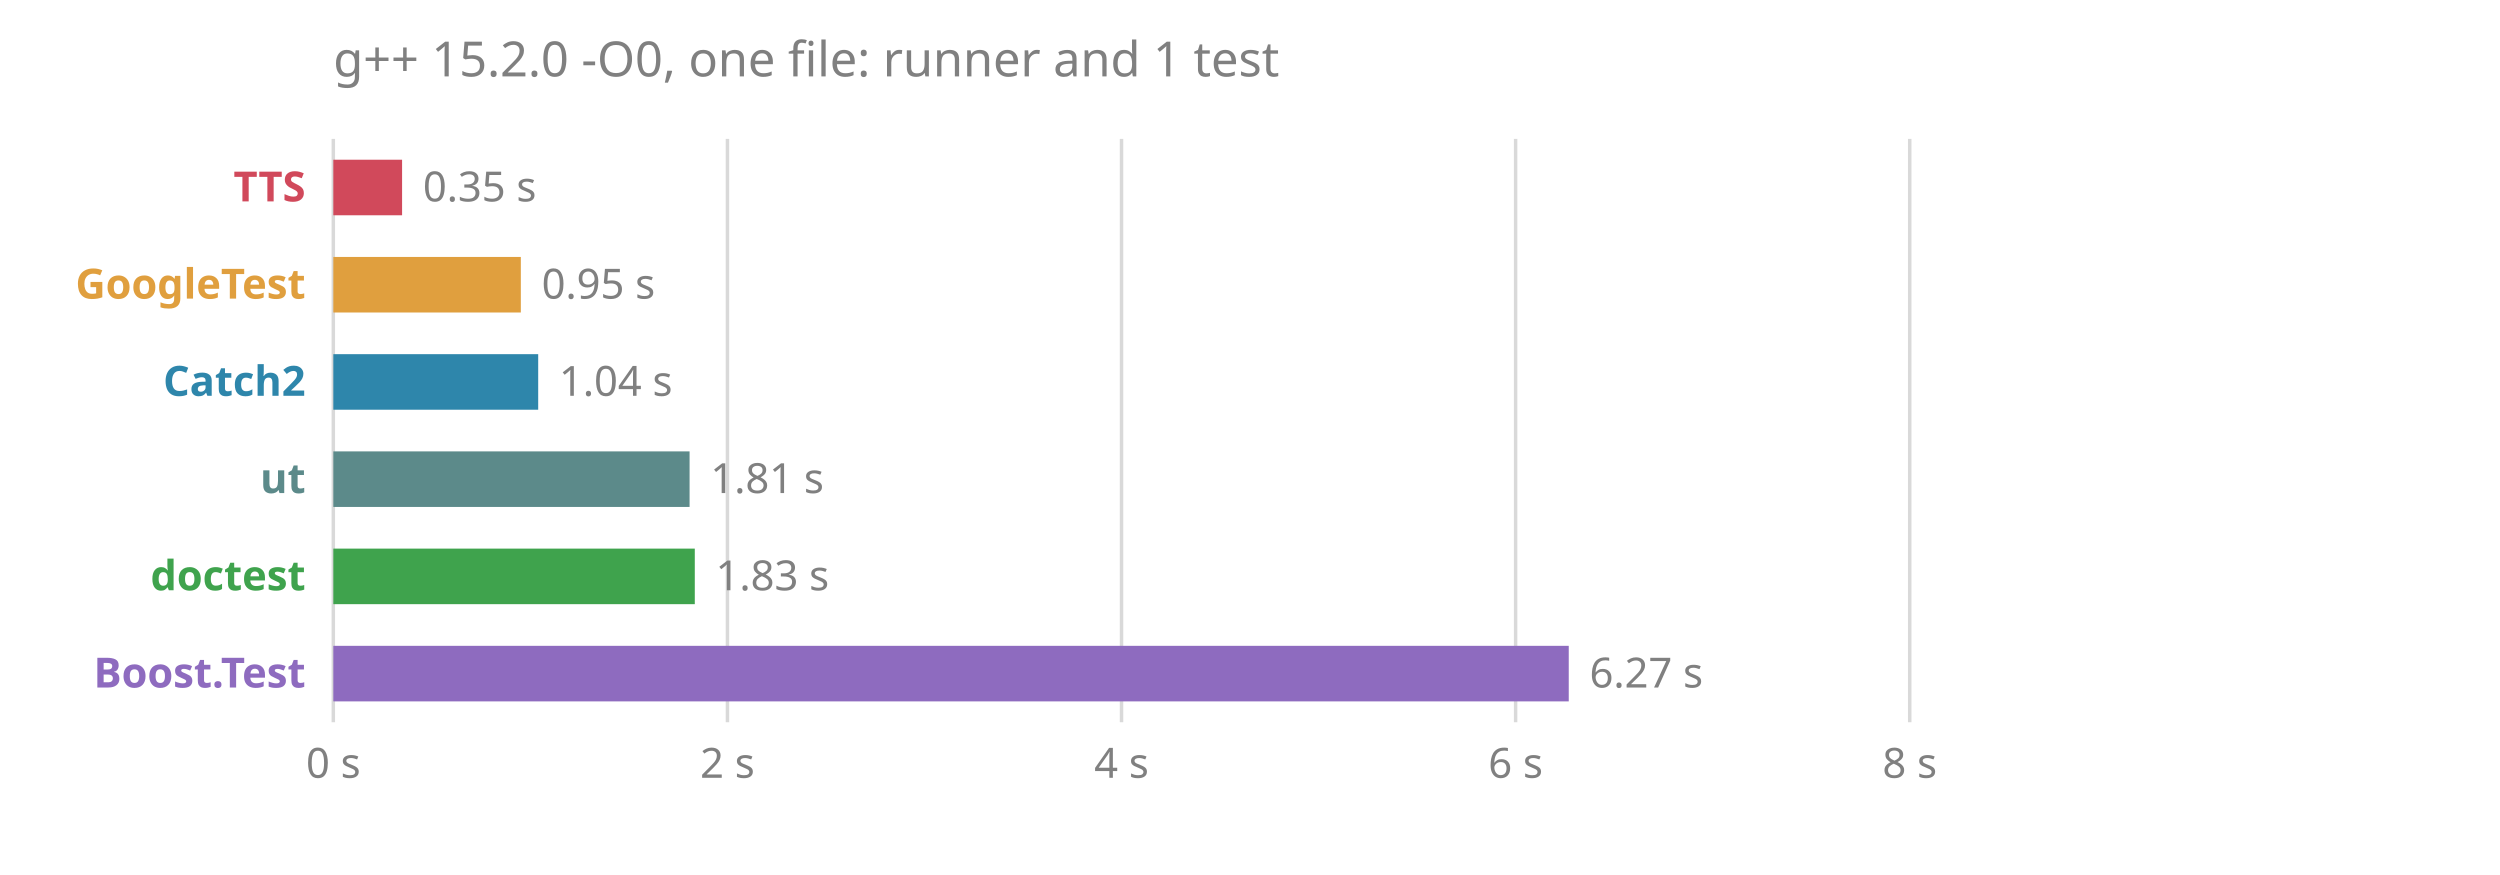
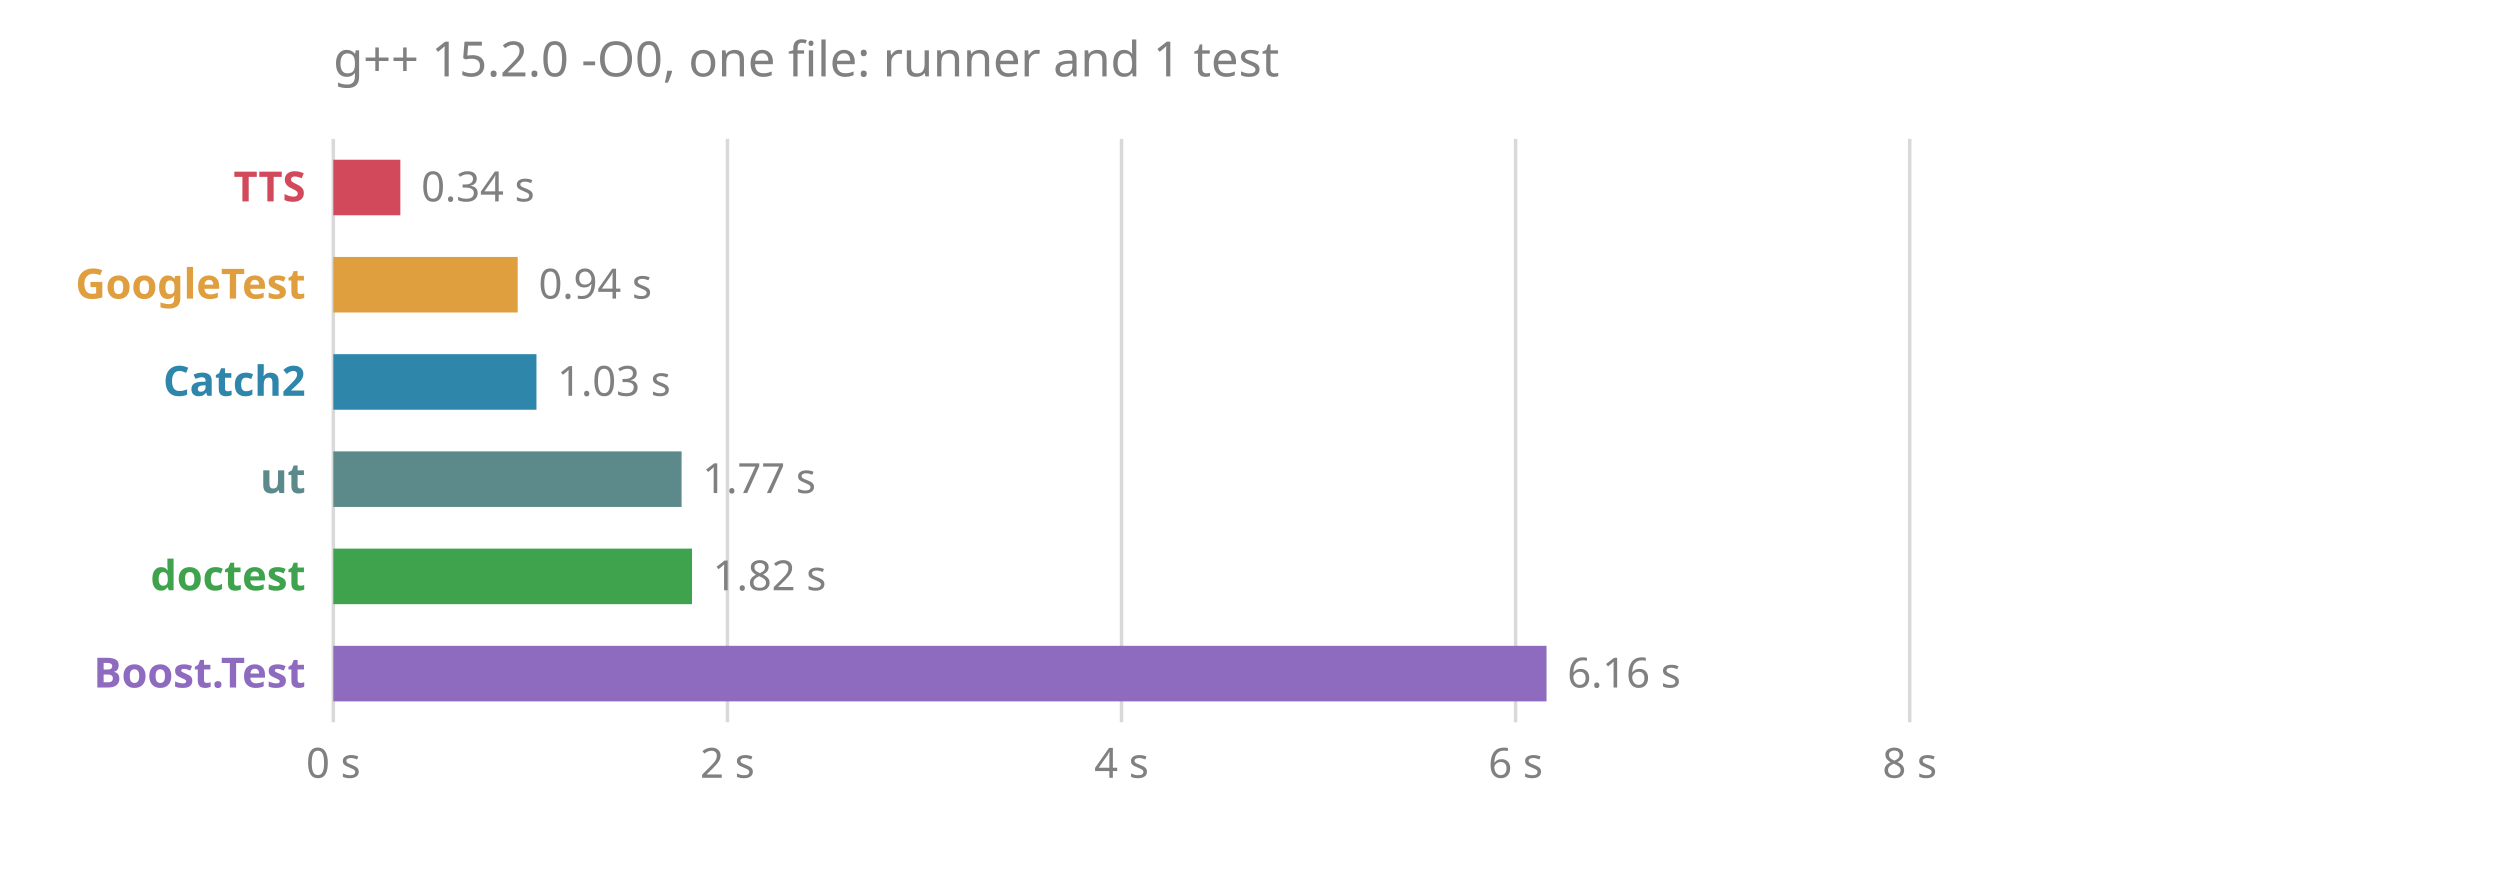
<svg xmlns="http://www.w3.org/2000/svg" viewBox="0 0 720 252" font-family="sans-serif" font-size="12">
  <text x="96" y="22" fill="#808080" font-size="14">g++ 15.2.0 -O0, one file: runner and 1 test</text>
  <line x1="96.0" x2="96.0" y1="40" y2="208" stroke="#808080" stroke-opacity="0.3" />
  <text x="96.0" y="224" fill="#808080" text-anchor="middle">0 s</text>
  <line x1="209.5" x2="209.5" y1="40" y2="208" stroke="#808080" stroke-opacity="0.3" />
  <text x="209.5" y="224" fill="#808080" text-anchor="middle">2 s</text>
  <line x1="323.0" x2="323.0" y1="40" y2="208" stroke="#808080" stroke-opacity="0.3" />
  <text x="323.0" y="224" fill="#808080" text-anchor="middle">4 s</text>
  <line x1="436.5" x2="436.5" y1="40" y2="208" stroke="#808080" stroke-opacity="0.3" />
  <text x="436.5" y="224" fill="#808080" text-anchor="middle">6 s</text>
  <line x1="550.0" x2="550.0" y1="40" y2="208" stroke="#808080" stroke-opacity="0.3" />
  <text x="550.0" y="224" fill="#808080" text-anchor="middle">8 s</text>
  <text x="88" y="58" fill="#d1495b" font-weight="bold" text-anchor="end">TTS</text>
-   <rect x="96" y="46" width="19.8" height="16" fill="#d1495b" />
-   <text x="121.8" y="58" fill="#808080">0.35 s</text>
+   <rect x="96" y="46" width="19.3" height="16" fill="#d1495b" />
+   <text x="121.3" y="58" fill="#808080">0.34 s</text>
  <text x="88" y="86" fill="#e09f3e" font-weight="bold" text-anchor="end">GoogleTest</text>
-   <rect x="96" y="74" width="54.0" height="16" fill="#e09f3e" />
-   <text x="156.0" y="86" fill="#808080">0.95 s</text>
+   <rect x="96" y="74" width="53.1" height="16" fill="#e09f3e" />
+   <text x="155.1" y="86" fill="#808080">0.94 s</text>
  <text x="88" y="114" fill="#2e86ab" font-weight="bold" text-anchor="end">Catch2</text>
-   <rect x="96" y="102" width="59.0" height="16" fill="#2e86ab" />
-   <text x="161.0" y="114" fill="#808080">1.04 s</text>
+   <rect x="96" y="102" width="58.5" height="16" fill="#2e86ab" />
+   <text x="160.5" y="114" fill="#808080">1.03 s</text>
  <text x="88" y="142" fill="#5c8a8a" font-weight="bold" text-anchor="end">ut</text>
-   <rect x="96" y="130" width="102.6" height="16" fill="#5c8a8a" />
-   <text x="204.6" y="142" fill="#808080">1.81 s</text>
+   <rect x="96" y="130" width="100.3" height="16" fill="#5c8a8a" />
+   <text x="202.3" y="142" fill="#808080">1.77 s</text>
  <text x="88" y="170" fill="#3fa34d" font-weight="bold" text-anchor="end">doctest</text>
-   <rect x="96" y="158" width="104.1" height="16" fill="#3fa34d" />
-   <text x="206.1" y="170" fill="#808080">1.83 s</text>
+   <rect x="96" y="158" width="103.3" height="16" fill="#3fa34d" />
+   <text x="205.3" y="170" fill="#808080">1.82 s</text>
  <text x="88" y="198" fill="#8e6bbf" font-weight="bold" text-anchor="end">Boost.Test</text>
-   <rect x="96" y="186" width="355.8" height="16" fill="#8e6bbf" />
-   <text x="457.8" y="198" fill="#808080">6.27 s</text>
+   <rect x="96" y="186" width="349.4" height="16" fill="#8e6bbf" />
+   <text x="451.4" y="198" fill="#808080">6.16 s</text>
</svg>
